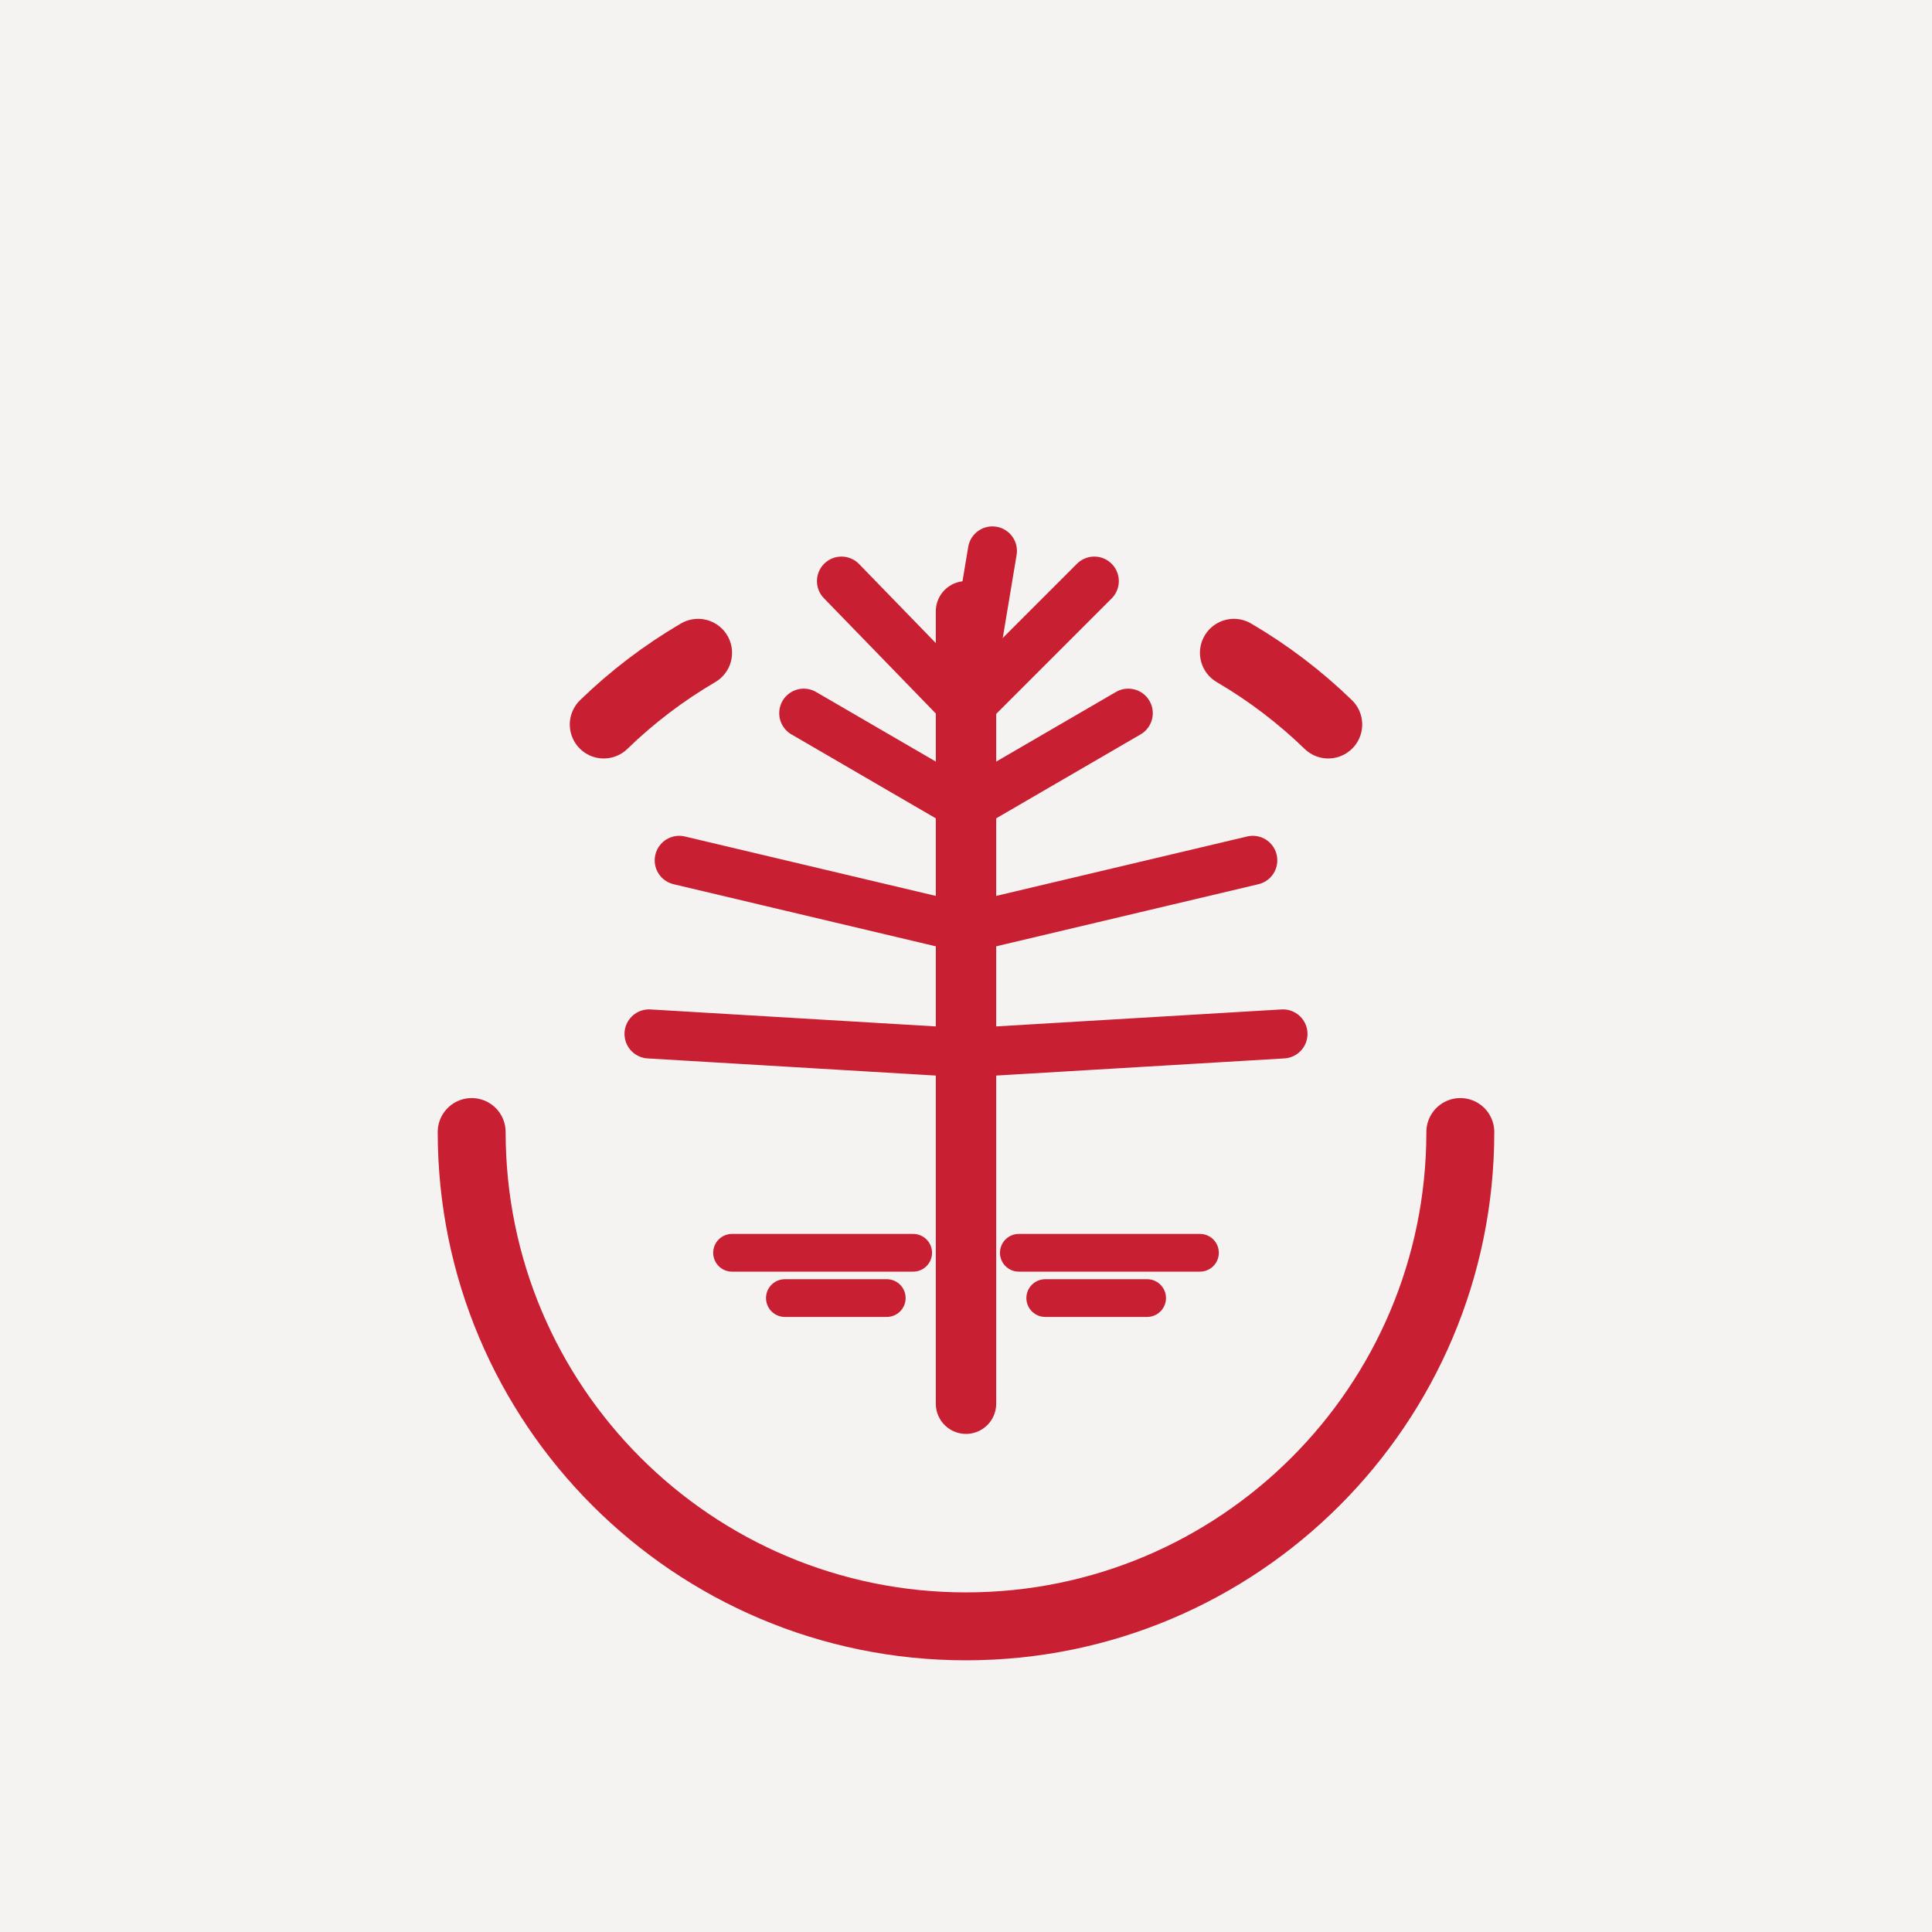
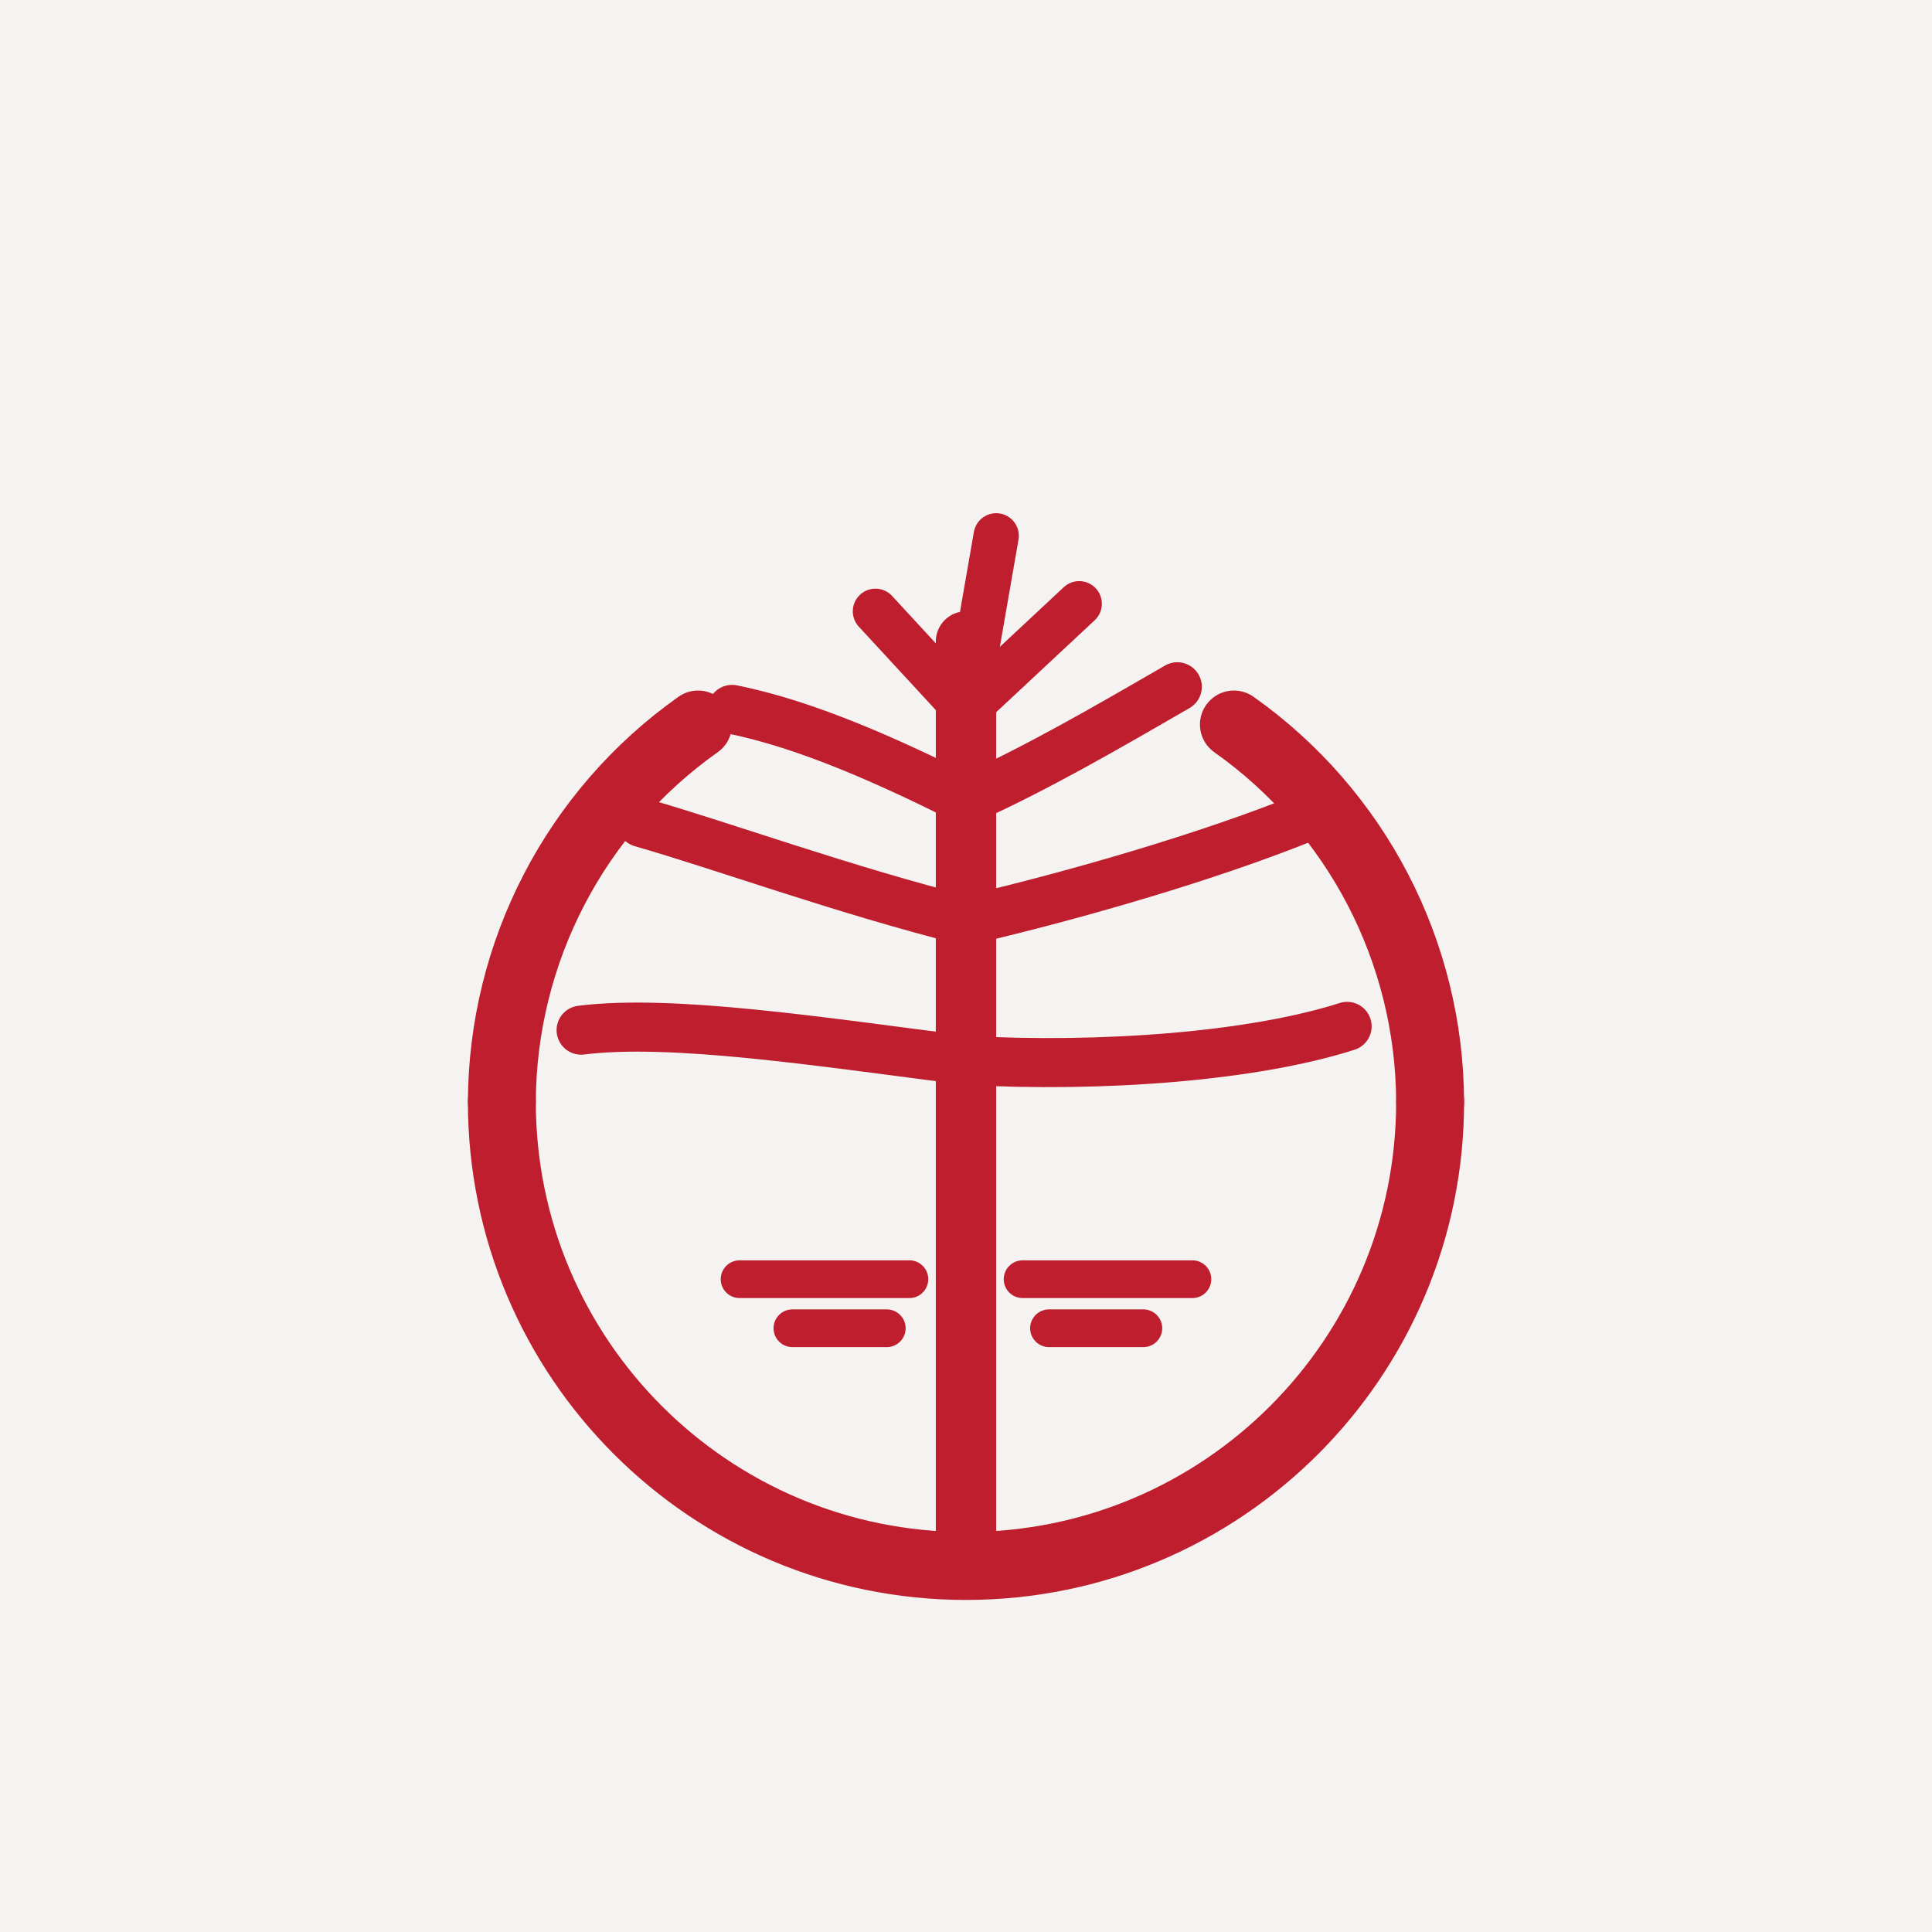
<svg xmlns="http://www.w3.org/2000/svg" viewBox="0 0 512 512" role="img" aria-label="ShoreVest icon">
  <rect width="512" height="512" fill="#f5f2f2" />
-   <g fill="none" stroke="#c91f32" stroke-linecap="round" stroke-linejoin="round">
-     <path d="M125 300a131 131 0 1 0 262 0" stroke-width="18" />
-     <path d="M160 192a131 131 0 0 1 25-19" stroke-width="18" />
-     <path d="M327 173a131 131 0 0 1 25 19" stroke-width="18" />
-     <path d="M256 372V162" stroke-width="16" />
-     <path d="M256 188l-33-34" stroke-width="13" />
-     <path d="M256 188l7-42" stroke-width="13" />
-     <path d="M256 188l34-34" stroke-width="13" />
-     <path d="M256 214l-43-25" stroke-width="13" />
-     <path d="M256 214l43-25" stroke-width="13" />
-     <path d="M256 246l-76-18" stroke-width="13" />
-     <path d="M256 246l76-18" stroke-width="13" />
-     <path d="M256 279l-84-5" stroke-width="13" />
-     <path d="M256 279l84-5" stroke-width="13" />
-     <path d="M194 332h48" stroke-width="10" />
-     <path d="M270 332h48" stroke-width="10" />
-     <path d="M208 344h27" stroke-width="10" />
-     <path d="M277 344h27" stroke-width="10" />
+   <g fill="none" stroke="#be1e2d" stroke-linecap="round" stroke-linejoin="round">
+     <path d="M133 292a123 123 0 0 0 246 0" stroke-width="18" />
+     <path d="M133 292a123 123 0 0 1 52-100" stroke-width="18" />
+     <path d="M379 292a123 123 0 0 0-52-100" stroke-width="18" />
+     <path d="M256 170v236" stroke-width="16" />
+     <path d="M256 188l-24-26" stroke-width="12" />
+     <path d="M256 188l8-46" stroke-width="12" />
+     <path d="M256 188l30-28" stroke-width="12" />
+     <path d="M256 212c-20-10-42-20-62-24" stroke-width="13" />
+     <path d="M256 212c18-8 37-19 56-30" stroke-width="13" />
+     <path d="M256 244c-32-8-65-20-86-26" stroke-width="13" />
+     <path d="M256 244c30-7 64-17 89-27" stroke-width="13" />
+     <path d="M256 281c-39-5-78-11-102-8" stroke-width="13" />
+     <path d="M256 281c36 2 76-1 101-9" stroke-width="13" />
+     <path d="M196 339h45" stroke-width="10" />
+     <path d="M271 339h45" stroke-width="10" />
+     <path d="M210 352h25" stroke-width="10" />
+     <path d="M278 352h25" stroke-width="10" />
  </g>
</svg>
